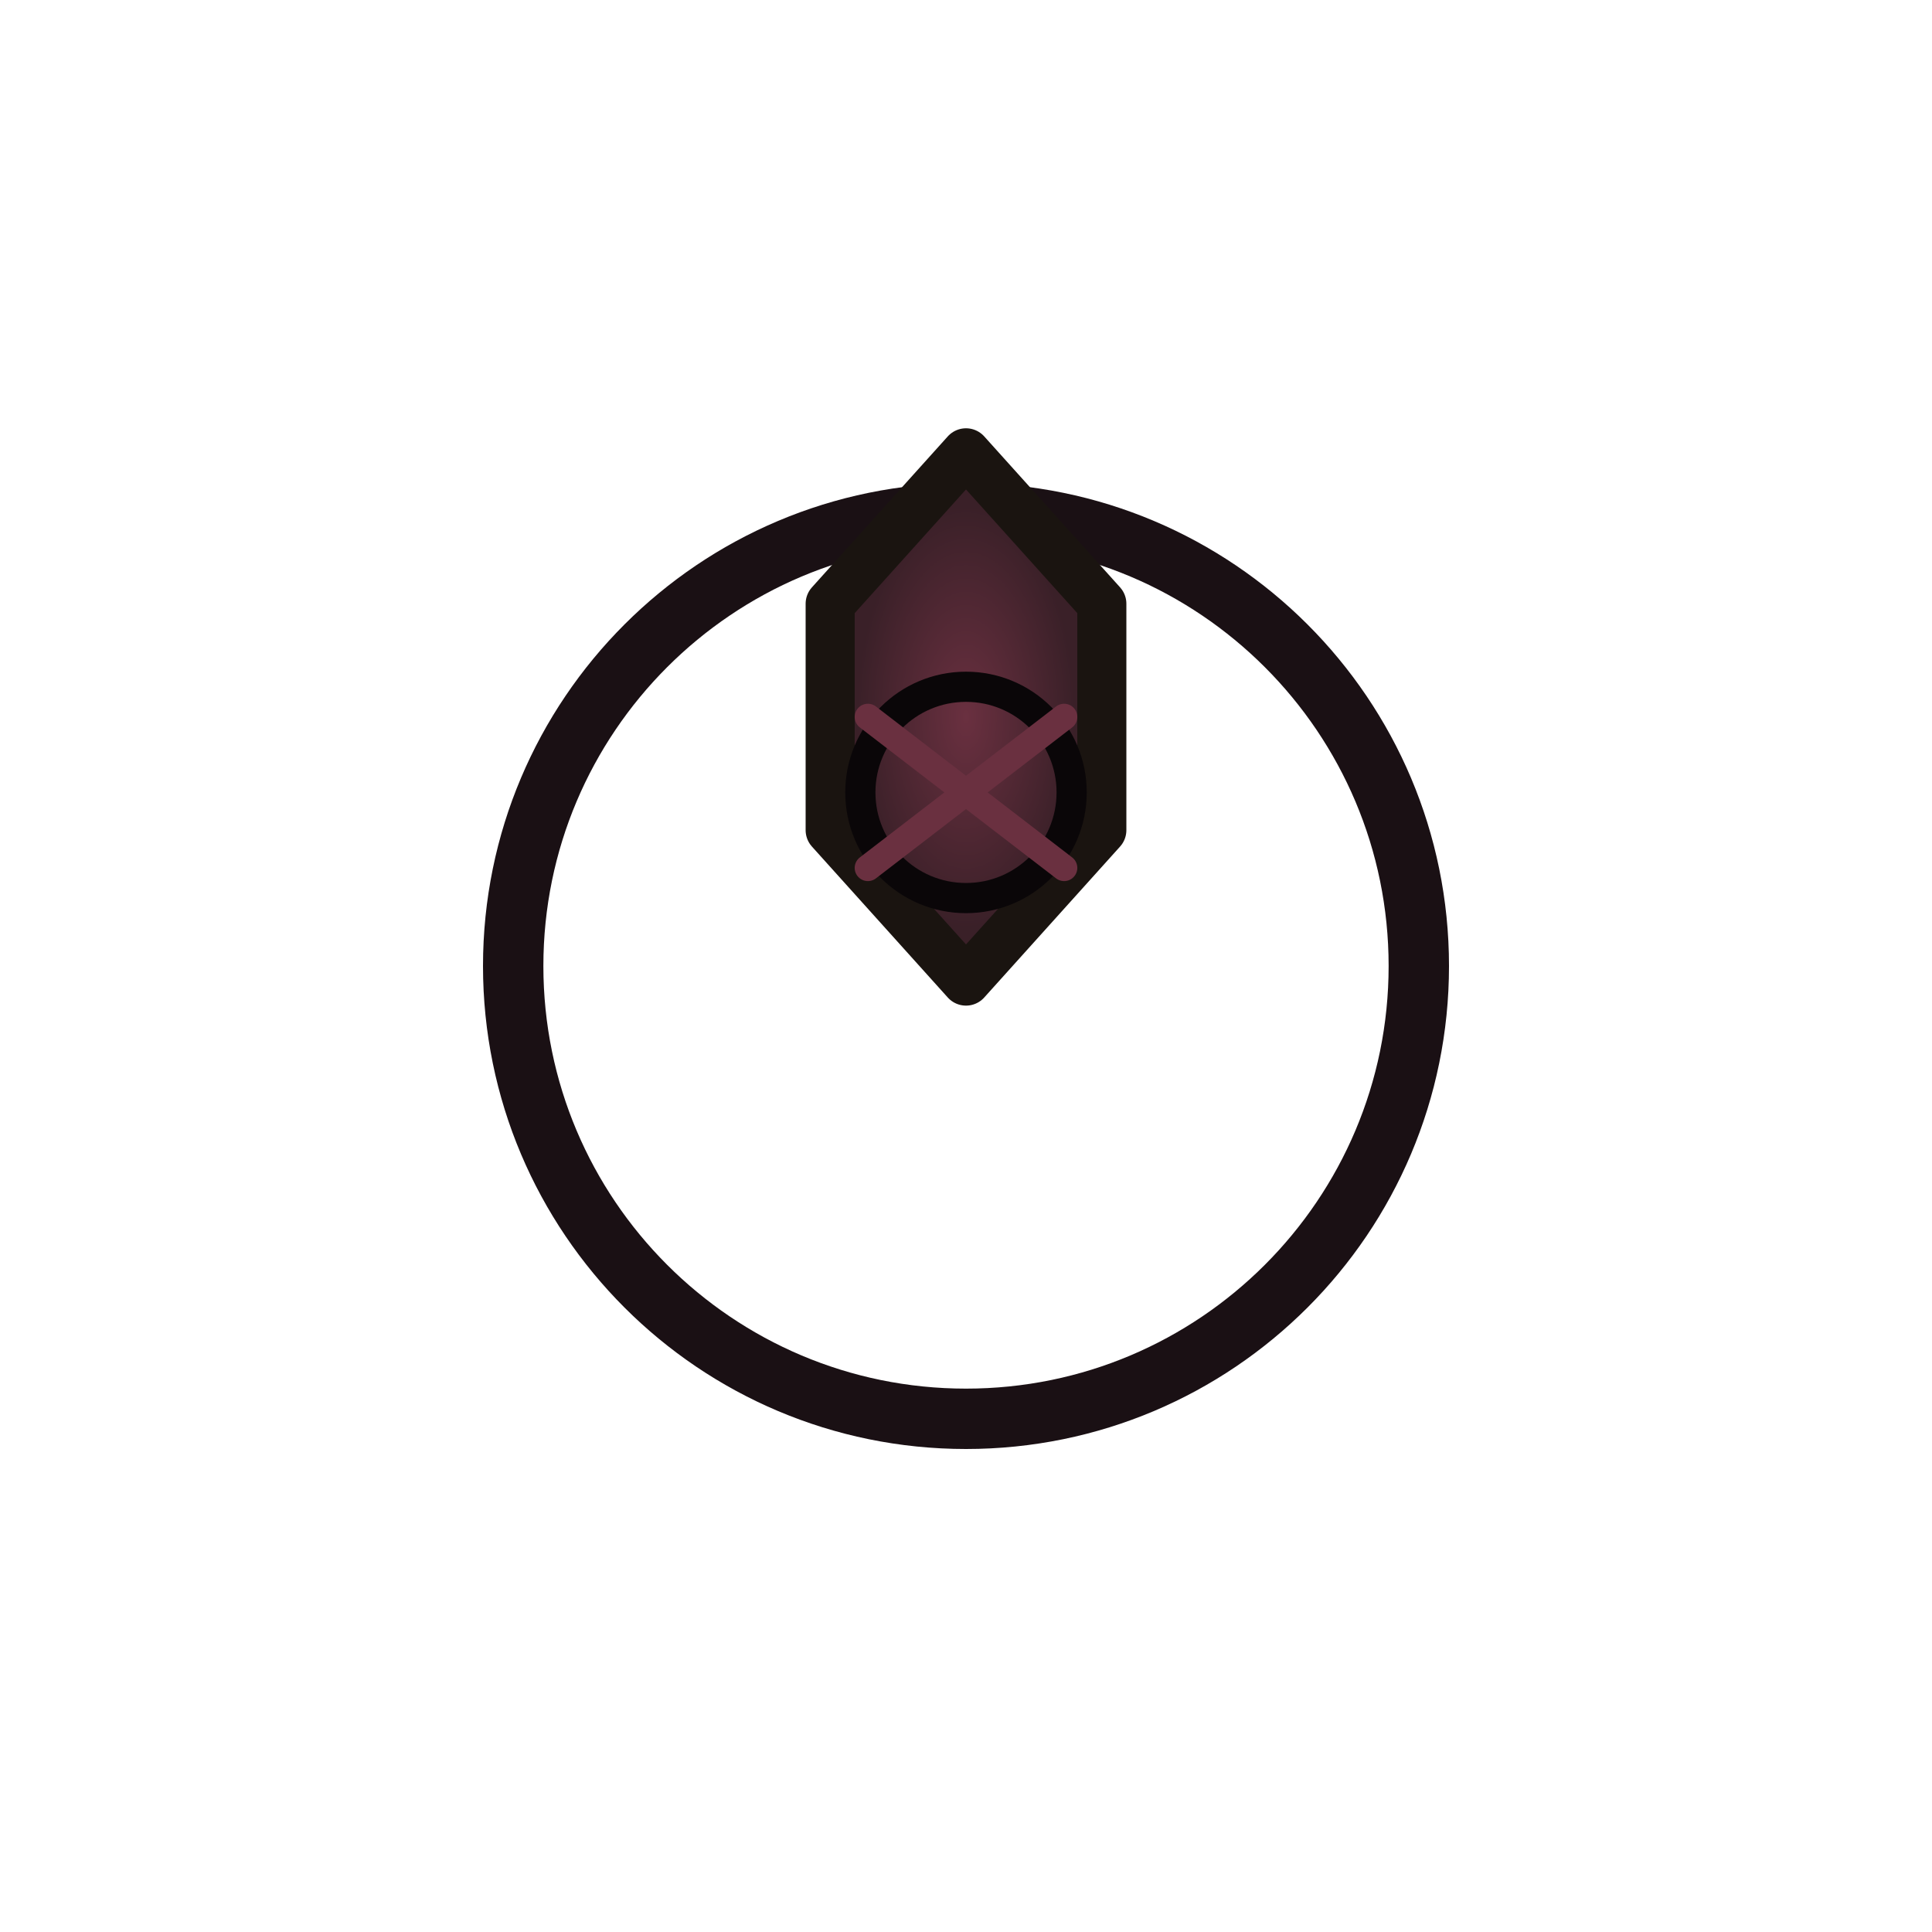
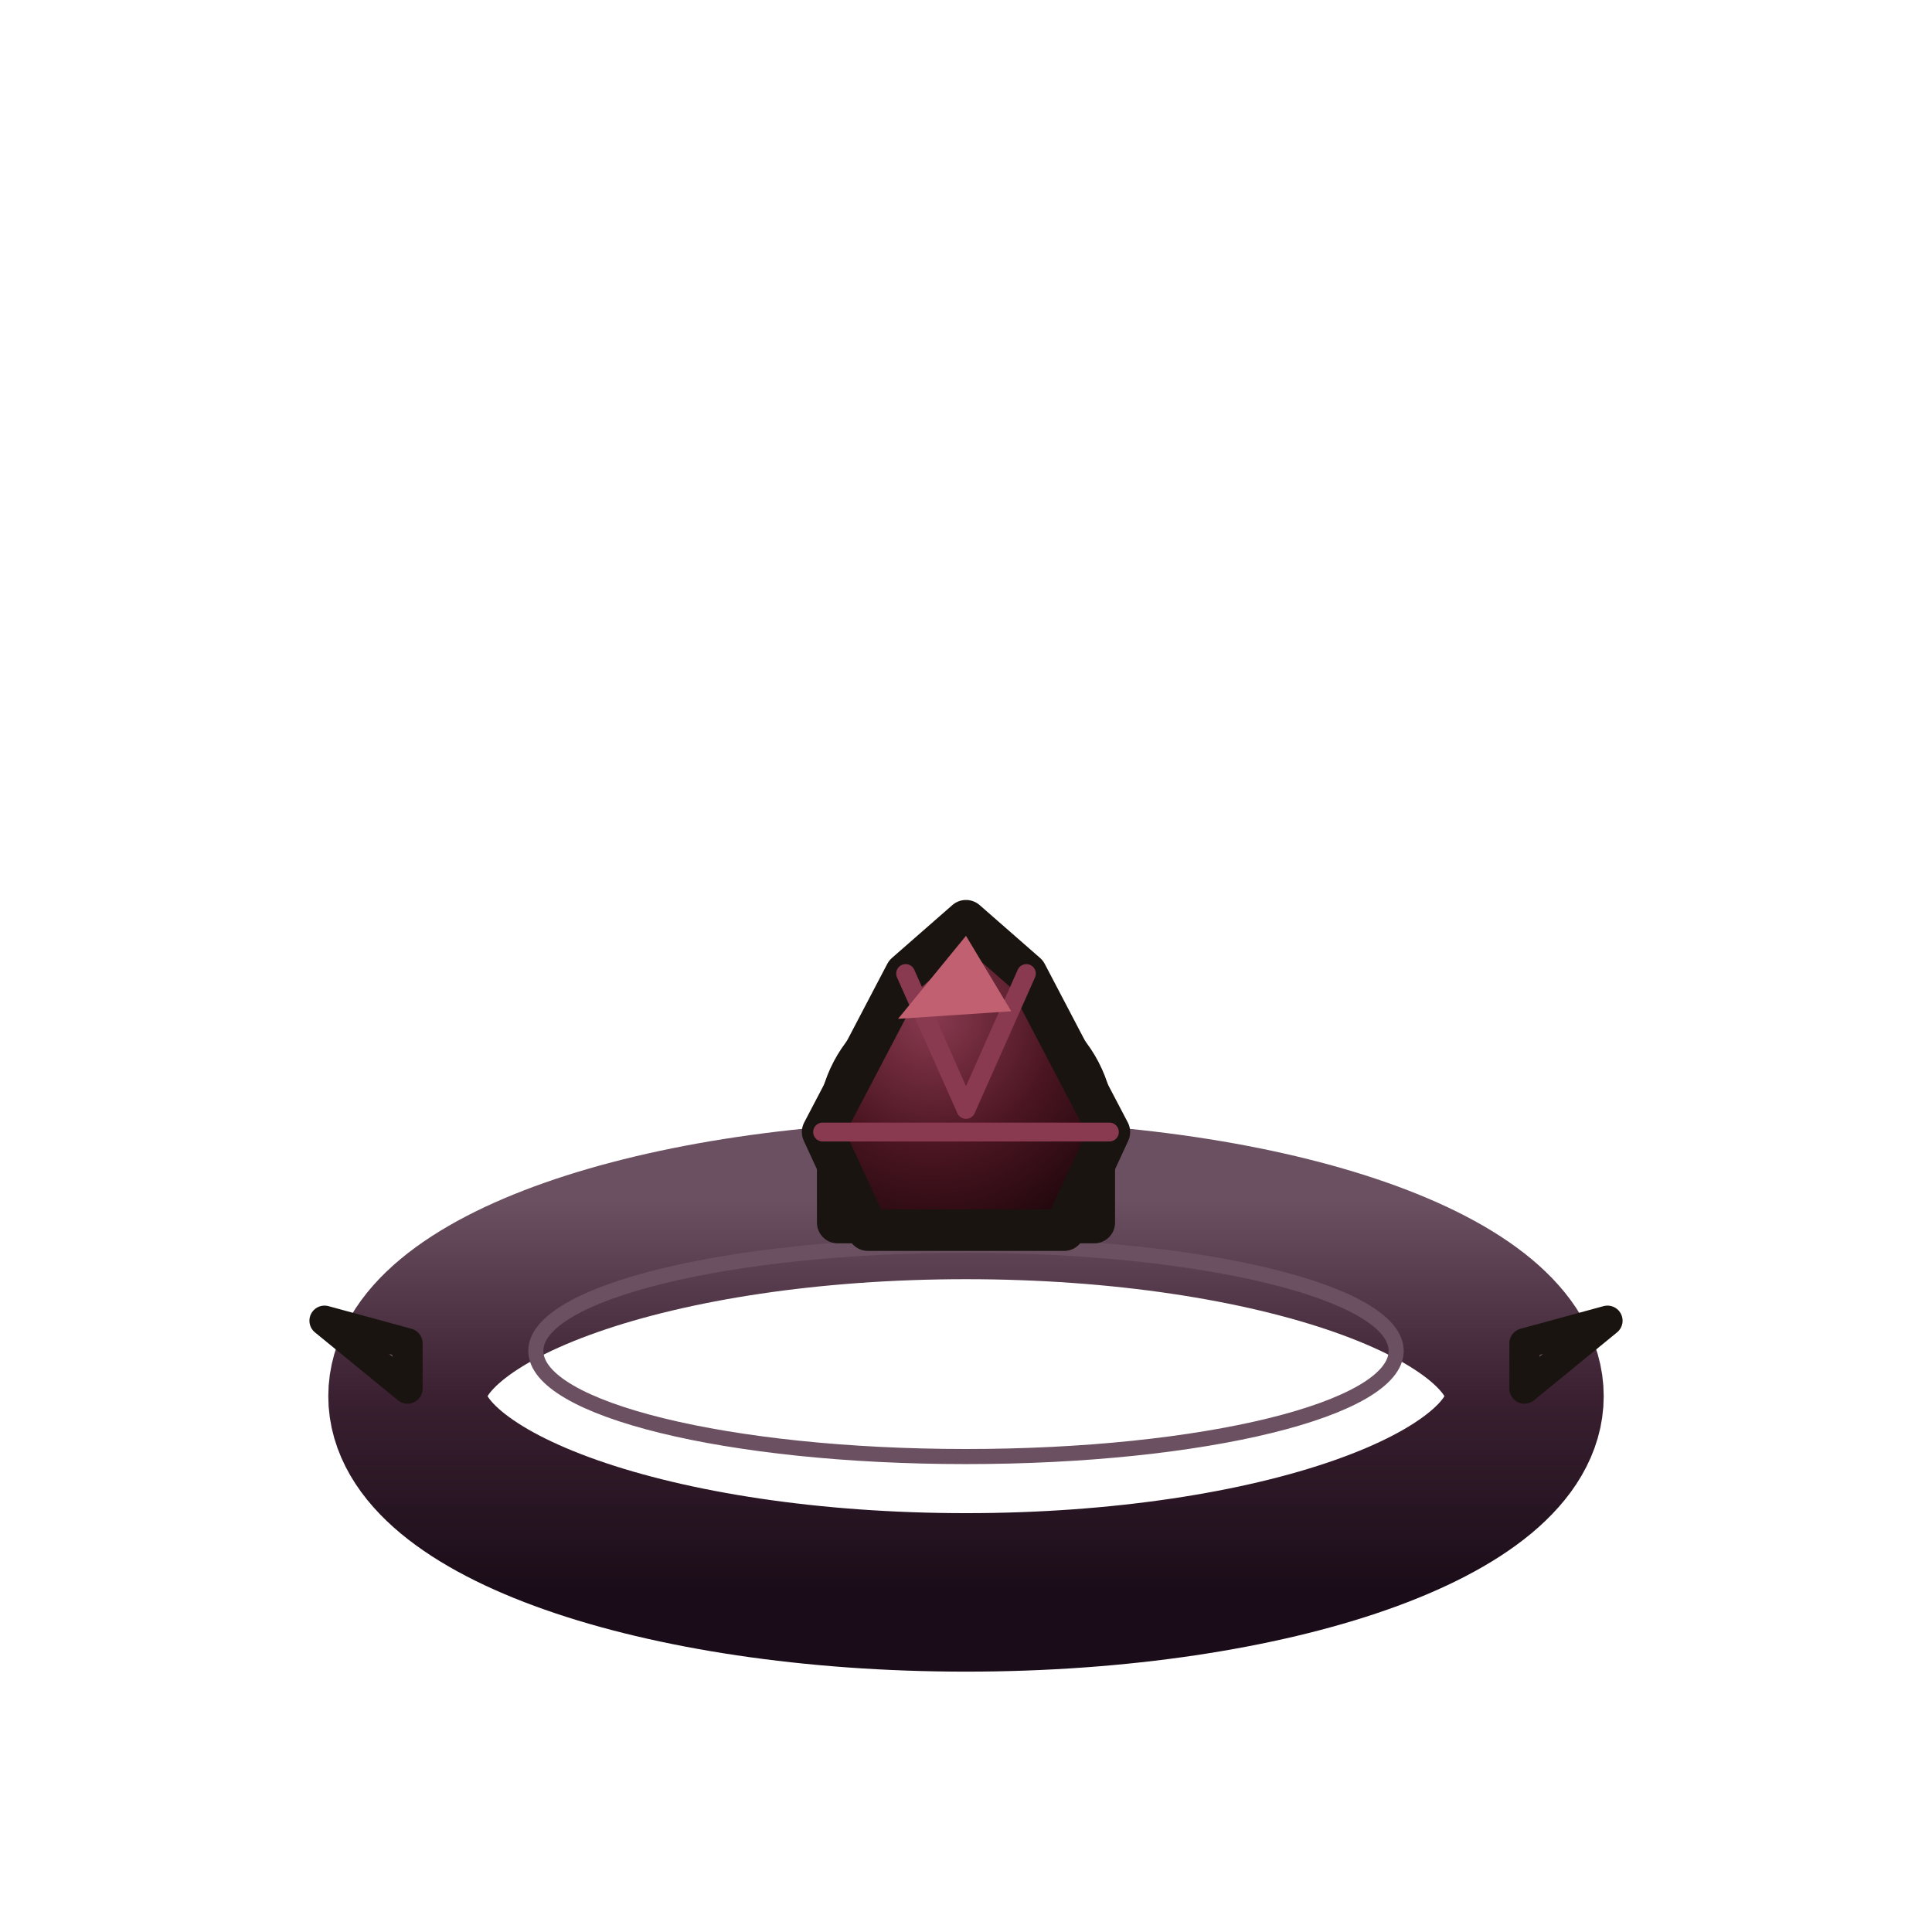
<svg xmlns="http://www.w3.org/2000/svg" viewBox="0 0 512 512">
  <defs>
-     <radialGradient id="zyrite_ring_b" cx="50%" cy="50%" r="40%">
-       <stop offset="0" stop-color="#6a3040" />
-       <stop offset="1" stop-color="#3a2028" />
+     <linearGradient id="zyrite_ring_band" x1="0" y1="0" x2="0" y2="1">
+       <stop offset="0" stop-color="#6a5060" />
+       <stop offset="0.5" stop-color="#3a2030" />
+       <stop offset="1" stop-color="#1a0c18" />
+     </linearGradient>
+     <radialGradient id="zyrite_ring_gem" cx="0.38" cy="0.3" r="0.8">
+       <stop offset="0" stop-color="#8a3a50" />
+       <stop offset="0.55" stop-color="#4a1520" />
+       <stop offset="1" stop-color="#1e060c" />
    </radialGradient>
  </defs>
  <g stroke="#1a1410" stroke-width="13" stroke-linejoin="round" stroke-linecap="round">
-     <circle cx="256" cy="256" r="120" fill="none" stroke="#1a1014" stroke-width="16" />
-     <path d="M220 160 L256 120 L292 160 L292 220 L256 260 L220 220 Z" fill="url(#zyrite_ring_b)" />
-     <circle cx="256" cy="210" r="28" fill="none" stroke="#0a0608" stroke-width="8" />
-     <path d="M230 190 L282 230 M282 190 L230 230" stroke="#6a3040" stroke-width="7" stroke-linecap="round" />
+     <ellipse cx="256" cy="370" rx="148" ry="52" fill="none" stroke="url(#zyrite_ring_band)" stroke-width="42" />
+     <ellipse cx="256" cy="358" rx="114" ry="28" fill="none" stroke="#6a5060" stroke-width="4" />
+     <path d="M 108 368 L 86 350 L 108 356 Z" fill="#6a5060" stroke="#1a1410" stroke-width="8" />
+     <path d="M 404 368 L 426 350 L 404 356 Z" fill="#6a5060" stroke="#1a1410" stroke-width="8" />
+     <path d="M 222 324 L 222 300 C 222 278 240 266 256 266 C 272 266 290 278 290 300 L 290 324 Z" fill="url(#zyrite_ring_band)" stroke="#1a1410" stroke-width="11" />
+     <path d="M 218 300 L 240 258 L 256 244 L 272 258 L 294 300 L 282 326 L 230 326 Z" fill="url(#zyrite_ring_gem)" stroke="#1a1410" stroke-width="11" />
+     <path d="M 240 258 L 256 294 M 272 258 L 256 294 M 218 300 L 294 300" stroke="#8a3a50" stroke-width="5" fill="none" />
+     <path d="M 238 270 L 256 248 L 268 268 Z" fill="#c06070" stroke="none" />
  </g>
</svg>
